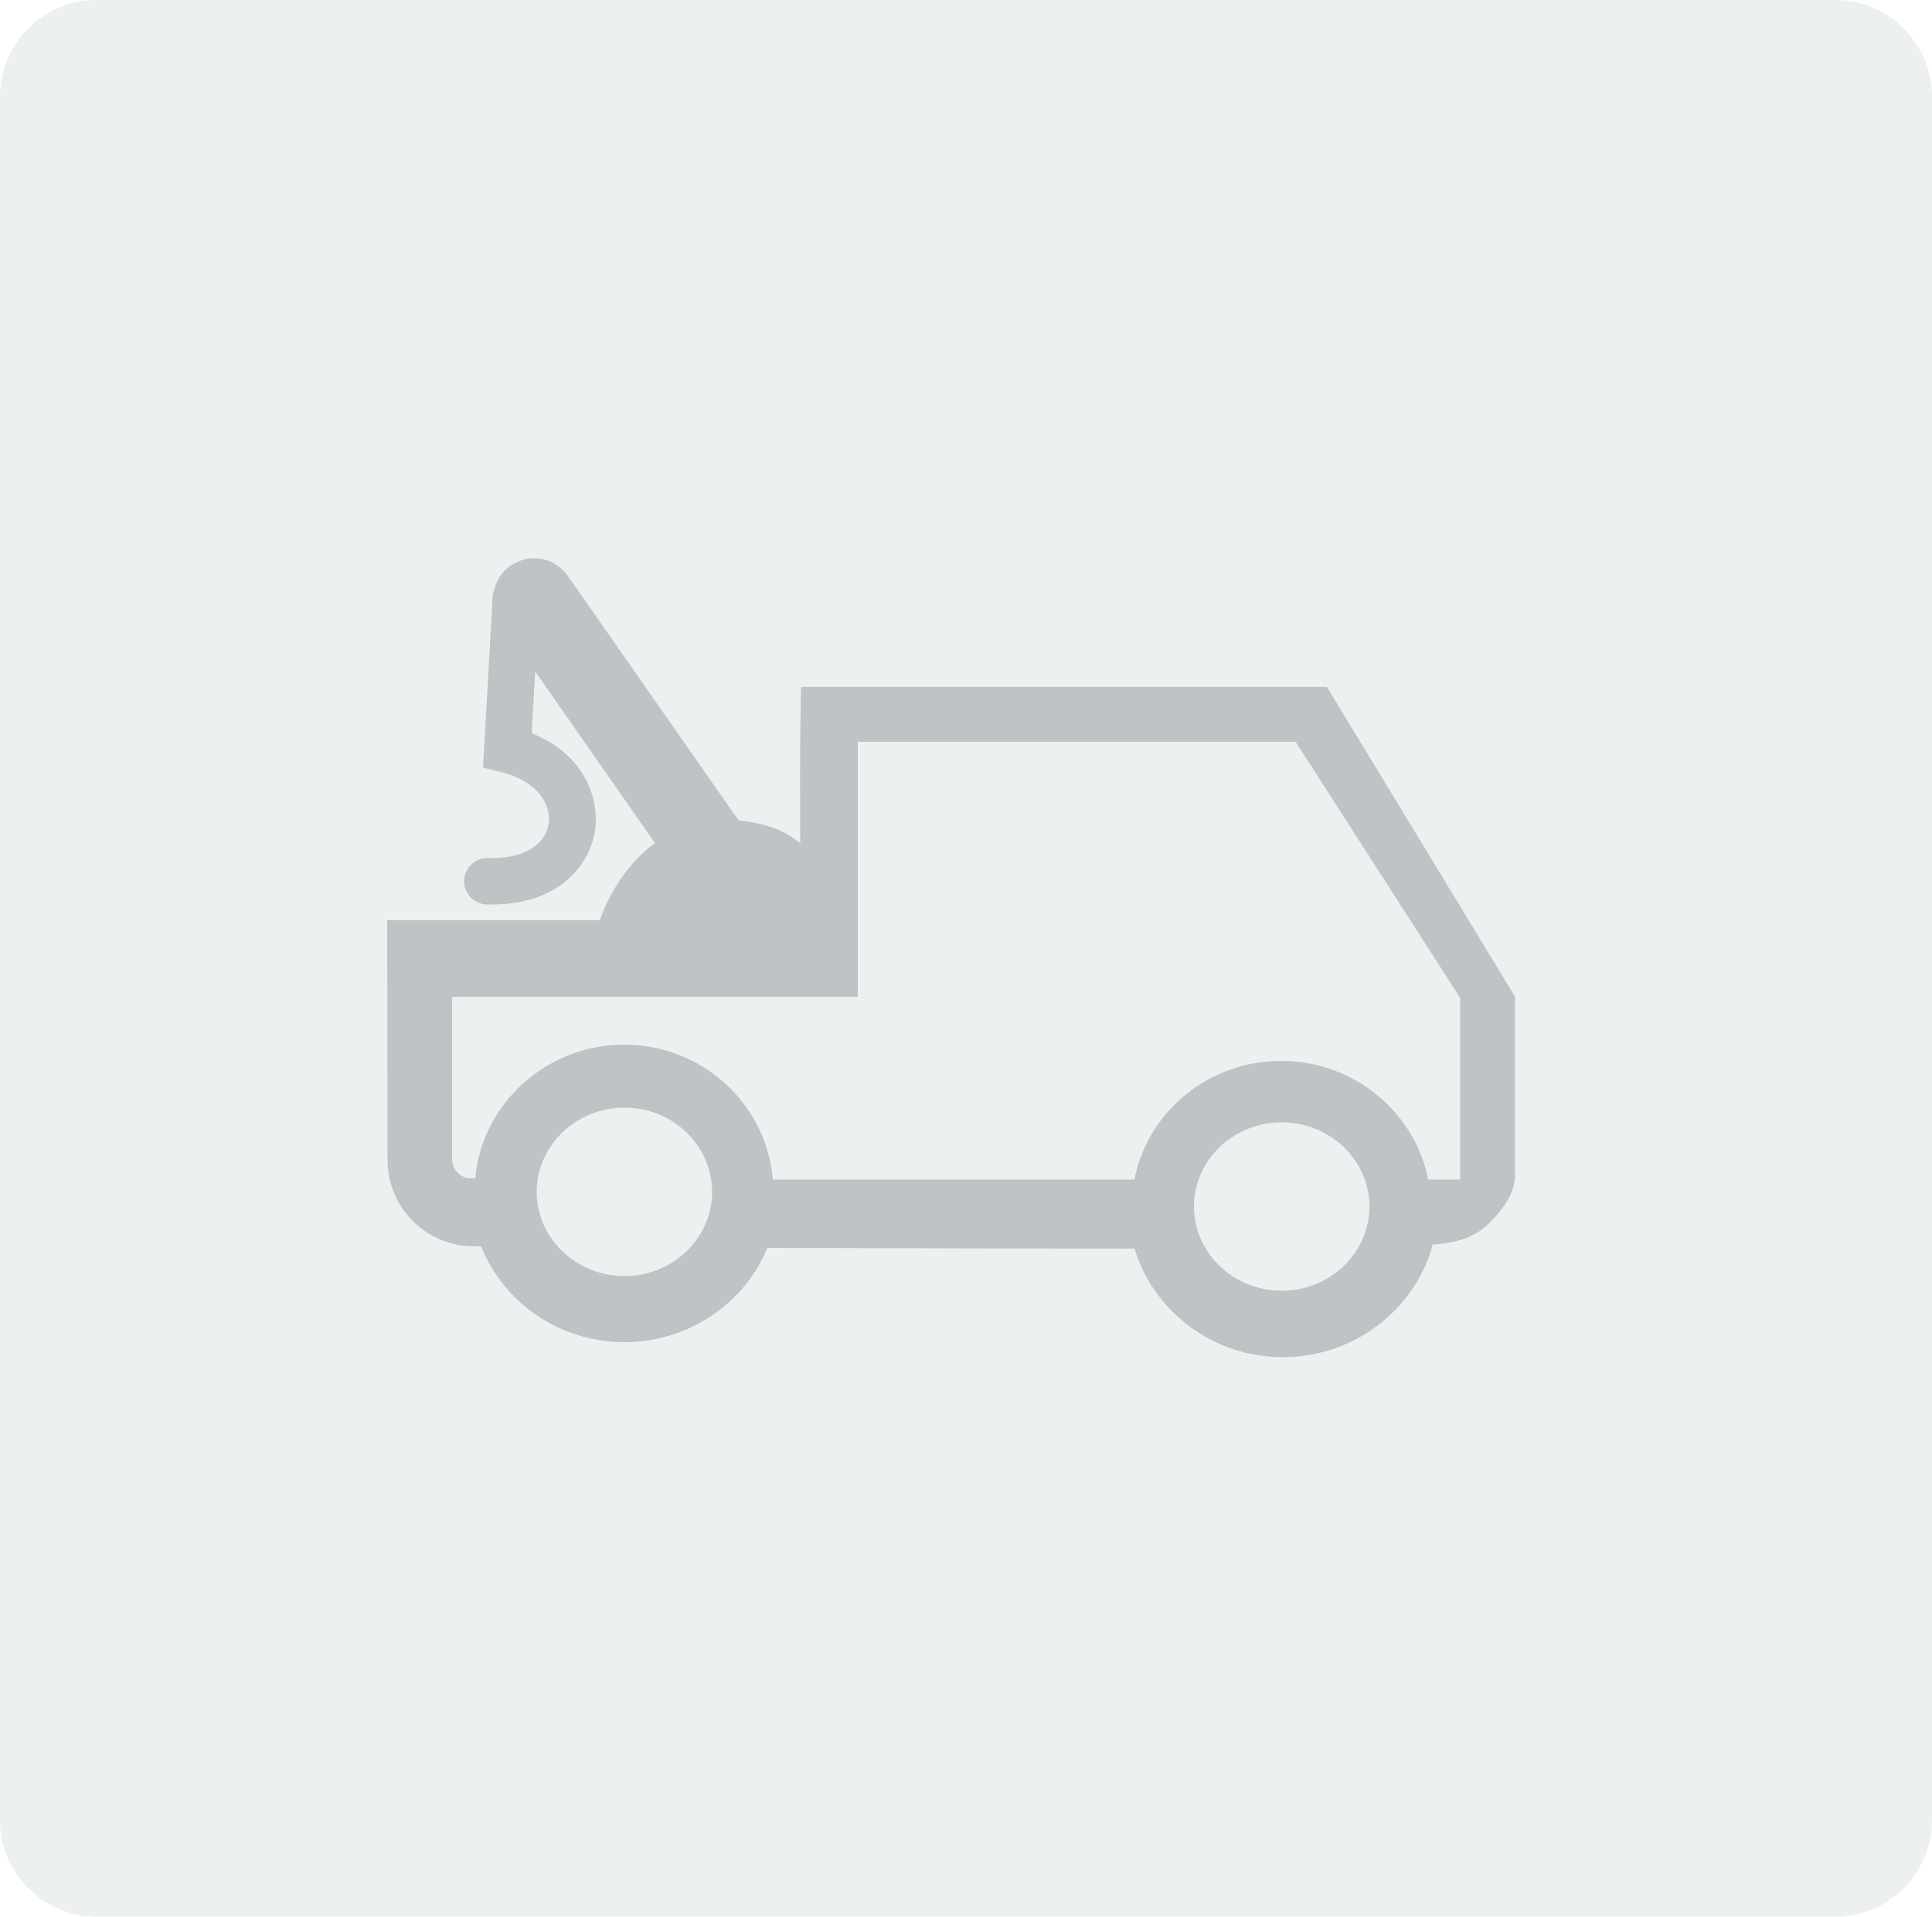
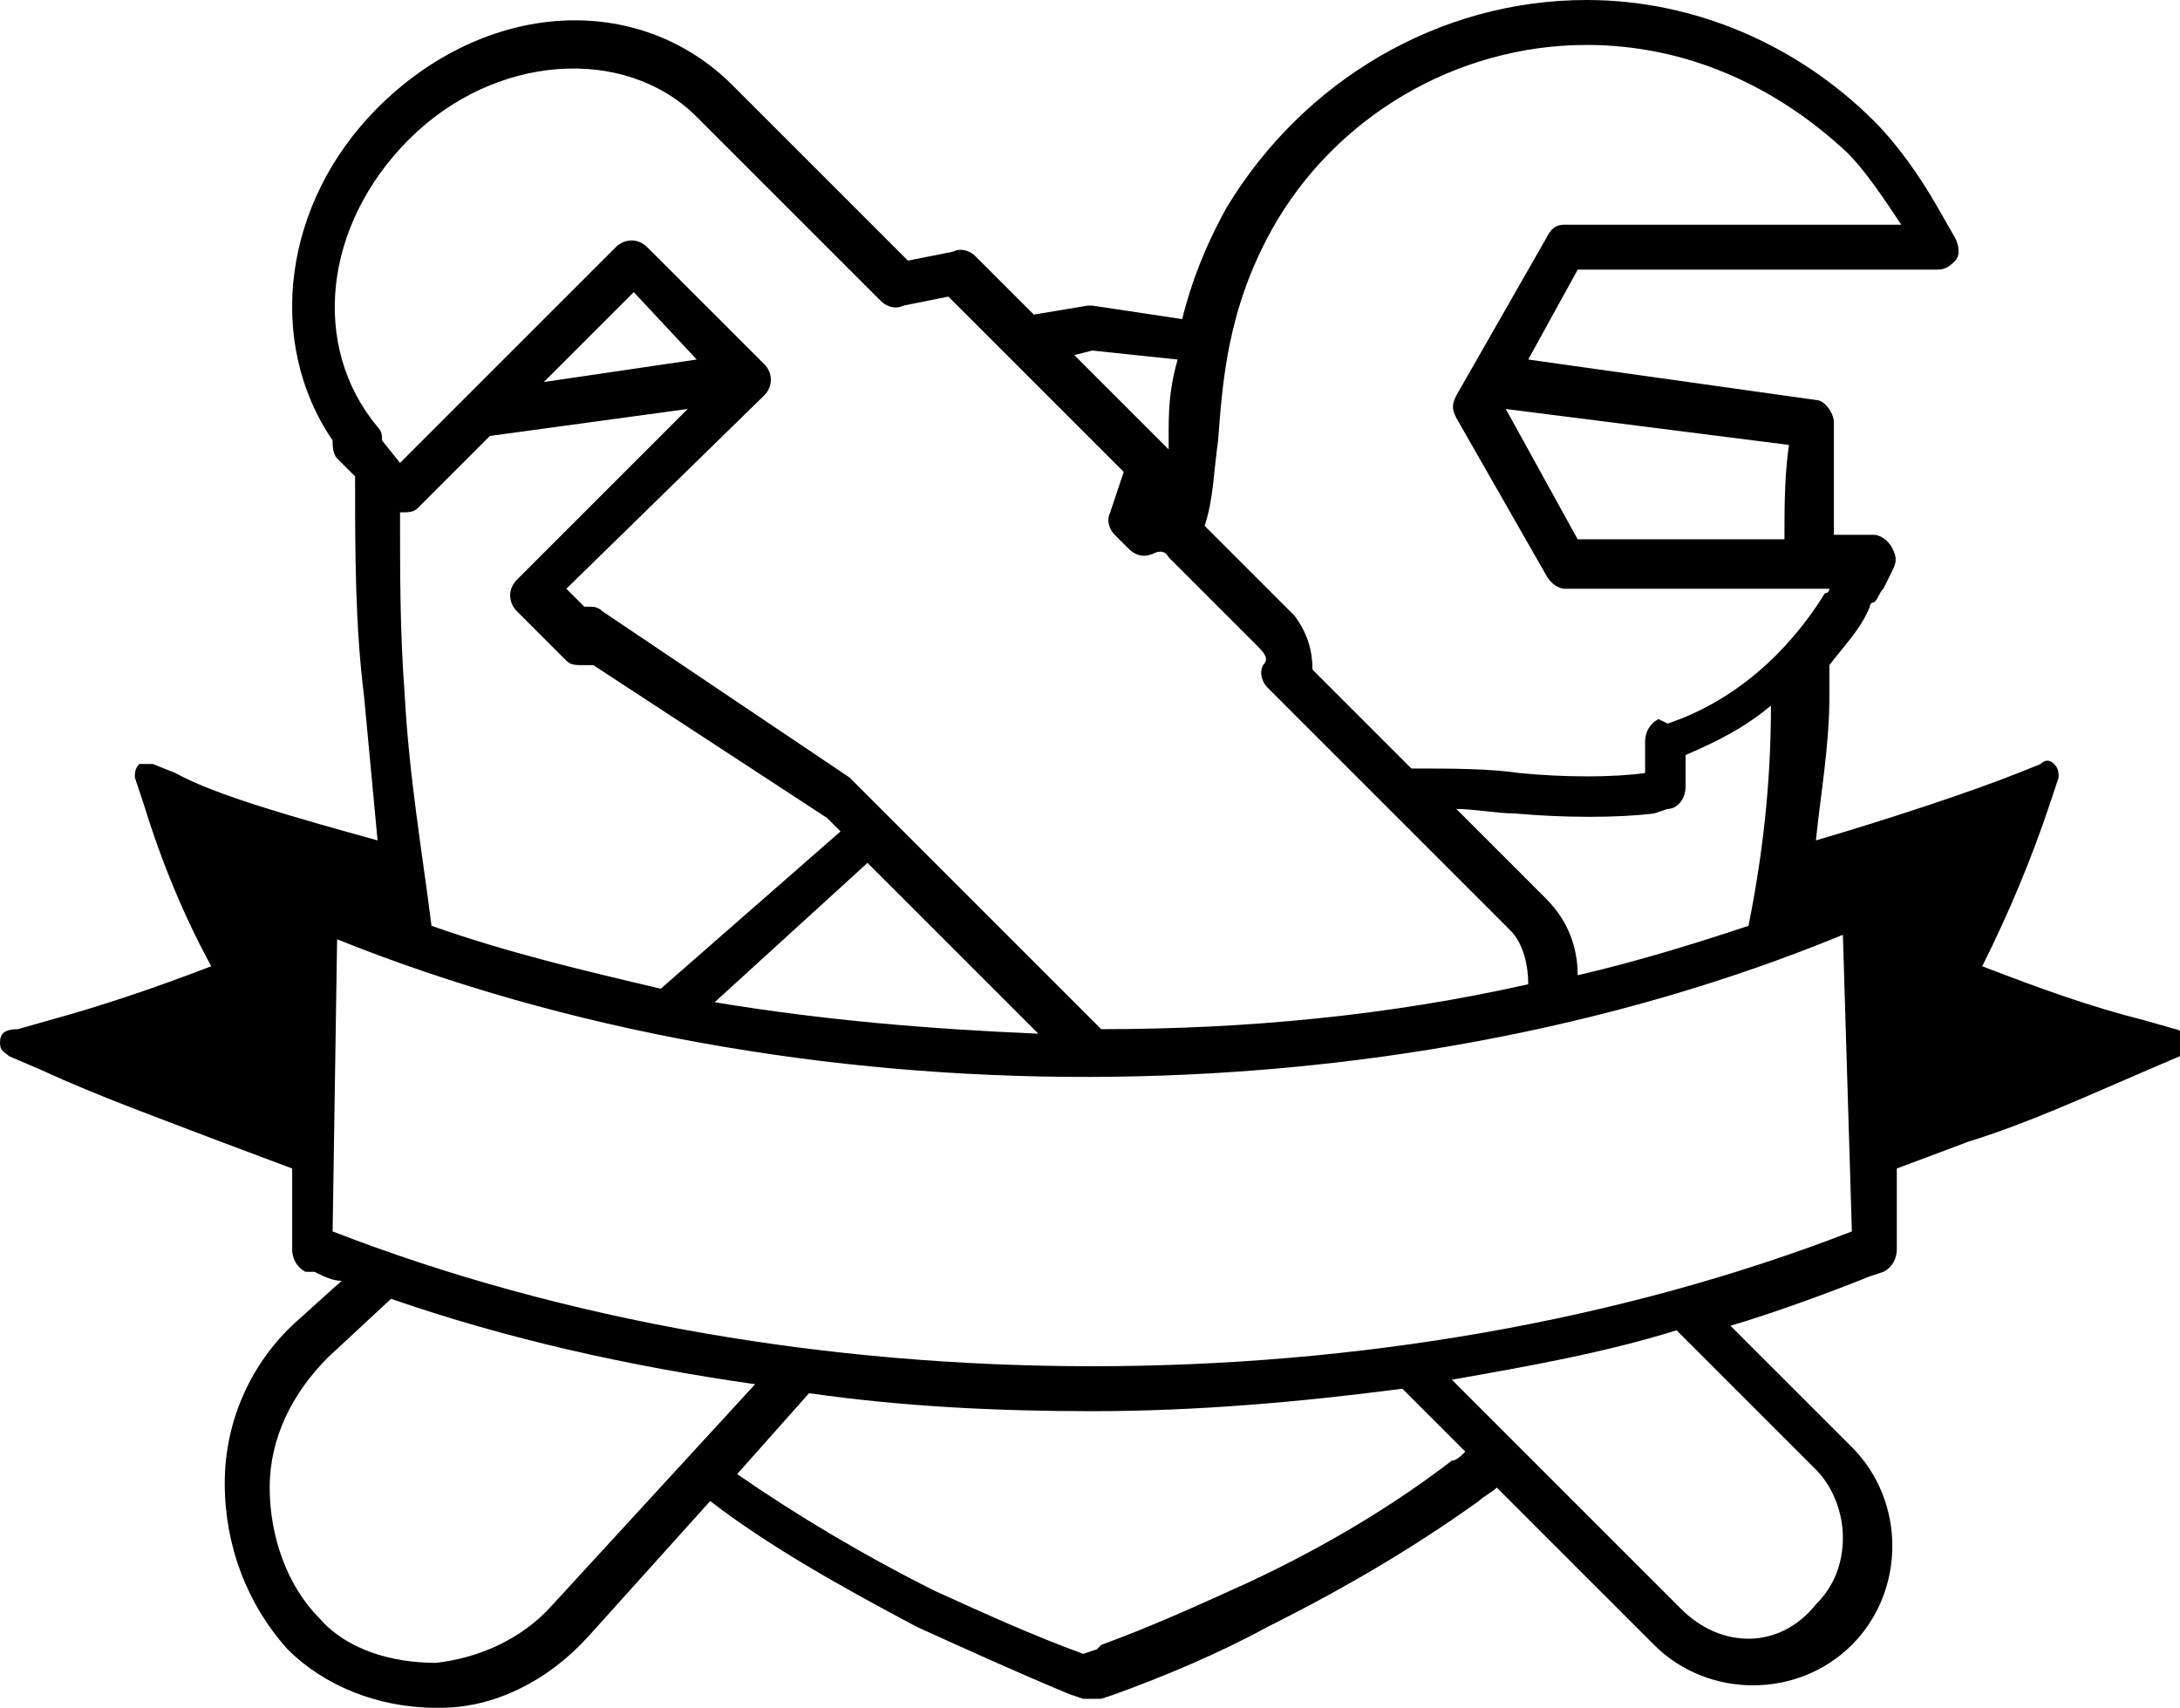
- <svg xmlns="http://www.w3.org/2000/svg" version="1.1" id="Layer_1" x="0px" y="0px" width="500px" height="496.1px" viewBox="0 0 500 496.1" enable-background="new 0 0 500 496.1" xml:space="preserve">
-   <g id="New_Symbol_1">
-     <path fill="#ECF0F1" d="M475,496.1H25c-13.8,0-25-11.2-25-25V25C0,11.2,11.2,0,25,0h450c13.8,0,25,11.2,25,25v446.1   C500,484.9,488.8,496.1,475,496.1z" />
-     <path fill="#BDC3C7" d="M385.3,316.7c-4.7,4.7-11,5.1-13.9,5.4c-0.1,0-0.6,0-0.6,0c-4.5,16.8-20.3,29.2-38.8,29.2   c-18.1,0-33.5-11.9-38.4-28.1c-5.8,0-70.8-0.1-95-0.2c-5.9,14.3-20.3,24.4-37,24.4c-16.9,0-31.3-10.3-37.1-24.8c-1.1,0-1.7,0-1.9,0   c-12.3,0-22.3-10-22.3-22.3l-0.1-62.1l55,0c3.3-9,8.4-15.6,14.3-20l-31-44.4l-0.9,16c12.9,5.1,17.6,16,16.4,24.9   c-1.3,9.8-10,19.4-26.5,19.4c-0.5,0-1,0-1.6,0c-3.3-0.1-5.9-2.9-5.8-6.2c0.1-3.3,2.9-5.9,6.2-5.8c8.8,0.3,14.9-3.2,15.7-9   c0.7-4.8-2.9-10.9-12.1-13.2l-4.9-1.2l2.5-44.2c0-0.7,0.2-1.4,0.5-2.1c0.6-2.4,2-4.5,4.2-6c4.8-3.3,11.3-2.2,14.7,2.6l44.2,63.3   c5.6,0.7,11.2,1.9,16,6c0-14.3-0.2-19.5,0.2-40.5c0,0,136.1,0,136.1,0l48.7,80.2v46v0.2v0.2C392,309.1,388.6,313.5,385.3,316.7z" />
-     <path fill="#ECF0F1" d="M335.3,192H222v66H117v42.2c0,2.6,2.3,4.8,4.8,4.8c0.3,0,0.7,0,1.2,0c1.6-19,18.2-34.6,38.5-34.6   c20.3,0,36.9,15.4,38.5,34.9c29.7,0,63.5,0,93.6,0c3.4-17.5,19.1-30.7,38-30.7c18.8,0,34.6,13.3,38,30.7c5.3,0,8.3,0,8.3,0v-47   L335.3,192z" />
-     <path fill="#ECF0F1" d="M331.7,290.5c-12.5,0-22.7,9.8-22.7,21.8c0,12,10.2,21.8,22.7,21.8c12.5,0,22.7-9.8,22.7-21.8   C354.4,300.3,344.2,290.5,331.7,290.5z" />
-     <path fill="#ECF0F1" d="M161.6,286.7c-12.5,0-22.7,9.8-22.7,21.8c0,12,10.2,21.8,22.7,21.8c12.5,0,22.7-9.8,22.7-21.8   C184.2,296.4,174.1,286.7,161.6,286.7z" />
+ <svg xmlns="http://www.w3.org/2000/svg" version="1.1" id="Layer_1" x="0px" y="0px" viewBox="0 0 48.5 38" style="enable-background:new 0 0 48.5 38;" xml:space="preserve">
+   <style type="text/css">
+ 	.st0{fill:none;}
+ </style>
+   <g>
+     <polygon class="st0" points="12.1,8.5 15.5,8 14.1,6.5  " />
+     <path d="M48.4,22.9l-0.7-0.2c-1.2-0.3-2.3-0.7-3.6-1.2c0.6-1.2,1.1-2.4,1.5-3.6l0.2-0.6c0-0.1,0-0.2-0.1-0.3   c-0.1-0.1-0.2-0.1-0.3,0l-0.5,0.2c-1,0.4-2.8,1-4.5,1.5c0.1-1,0.3-2.1,0.3-3.2c0-0.2,0-0.4,0-0.7c0.3-0.4,0.7-0.8,0.9-1.3   c0-0.1,0.1-0.1,0.1-0.1c0.1-0.1,0.1-0.2,0.2-0.3l0.2-0.4c0.1-0.2,0.1-0.3,0-0.5c-0.1-0.2-0.3-0.3-0.4-0.3h-0.9c0-0.8,0-1.7,0-2.5   c0-0.2-0.2-0.5-0.4-0.5l-6.4-0.9L35.1,6h8h0c0.2,0,0.3-0.1,0.4-0.2c0.1-0.1,0.1-0.3,0-0.5l-0.4-0.7c-0.4-0.7-0.9-1.4-1.4-1.9   C40,1,37.7,0,35.3,0c-3.3,0-6.3,1.8-8,4.6c-0.5,0.9-0.8,1.7-1,2.5l-2-0.3c0,0-0.1,0-0.1,0L23,7l-1.3-1.3c-0.1-0.1-0.3-0.2-0.5-0.1   l-1,0.2l-3.9-3.9c-2.1-2.1-5.5-1.9-7.9,0.5c-2.1,2.1-2.5,5.2-1,7.4c0,0.1,0,0.3,0.1,0.4l0.4,0.4c0,1.7,0,3.3,0.2,4.9   c0.1,1.1,0.2,2.1,0.3,3.2c-1.8-0.5-3.6-1-4.5-1.5l-0.5-0.2c-0.1,0-0.2,0-0.3,0c-0.1,0.1-0.1,0.2-0.1,0.3l0.2,0.6   c0.4,1.3,0.9,2.5,1.5,3.6c-1.3,0.5-2.5,0.9-3.6,1.2l-0.7,0.2C0.1,22.9,0,23,0,23.2s0.1,0.2,0.2,0.3l0.7,0.3c1.3,0.6,2.7,1.1,4,1.6   l1.6,0.6l0,1.8c0,0.2,0.1,0.4,0.3,0.5L7,28.3c0.2,0.1,0.4,0.2,0.6,0.2l-1,0.9c-1,0.9-1.6,2.2-1.6,3.6c0,1.4,0.5,2.7,1.4,3.7   c0.8,0.8,2,1.3,3.3,1.3c0,0,0.1,0,0.1,0c1.2,0,2.4-0.6,3.3-1.6l2.7-3c1.3,1,2.9,1.9,4.6,2.8c1.1,0.5,2.2,1,3.4,1.5l0.3,0.1   c0.1,0,0.1,0,0.2,0s0.1,0,0.2,0l0.3-0.1c1.1-0.4,2.3-0.9,3.4-1.5c1.8-0.9,3.3-1.8,4.7-2.8c0.1-0.1,0.3-0.2,0.4-0.3l3.5,3.5   c0.6,0.6,1.4,0.9,2.2,0.9s1.6-0.3,2.2-0.9c0.6-0.6,0.9-1.4,0.9-2.2c0-0.8-0.3-1.6-0.9-2.2l-2.7-2.7c1-0.3,2.1-0.7,3.1-1.1l0.3-0.1   c0.2-0.1,0.3-0.3,0.3-0.5l0-1.8l1.6-0.6c1.3-0.4,2.6-1,4-1.6l0.7-0.3c0.1,0,0.2-0.2,0.2-0.3S48.5,22.9,48.4,22.9z M41.2,27.4   c-10.3,4-23.5,4-33.8,0l0.1-6.5C17.7,25,30.8,25,41,20.8L41.2,27.4z M37.4,35.8l-5.1-5.1c1.7-0.3,3.4-0.6,5-1.1l3.1,3.1   c0.4,0.4,0.6,1,0.6,1.5c0,0.6-0.2,1.1-0.6,1.5C39.6,36.7,38.3,36.7,37.4,35.8z M24.1,36.8c-1.1-0.4-2.2-0.9-3.3-1.4   c-1.6-0.8-3.1-1.7-4.4-2.6L18,31c2.1,0.3,4.2,0.4,6.3,0.4c2.3,0,4.6-0.2,6.9-0.5l1.4,1.4c-0.1,0.1-0.2,0.2-0.3,0.2   c-1.3,1-2.8,1.9-4.5,2.7c-1.1,0.5-2.2,1-3.3,1.4l-0.1,0.1L24.1,36.8z M7.1,36c-0.7-0.7-1.1-1.8-1.1-2.9C6,32,6.5,31,7.3,30.2   l1.4-1.3c2.6,0.9,5.3,1.5,8.1,1.9l-4.5,4.9c-0.7,0.8-1.7,1.2-2.6,1.3C8.7,37,7.7,36.7,7.1,36z M9,15.4c-0.1-1.3-0.1-2.6-0.1-4   c0.2,0,0.3,0,0.4-0.1l1.6-1.6l4.4-0.6l-3.8,3.8c-0.2,0.2-0.2,0.5,0,0.7l1.1,1.1c0.1,0.1,0.2,0.1,0.4,0.1h0c0.1,0,0.1,0,0.2,0   l5.2,3.4l0.3,0.3L14.7,22c-1.7-0.4-3.4-0.8-5.1-1.4C9.4,19,9.1,17.3,9,15.4z M15.5,2.6l4.1,4.1c0.1,0.1,0.3,0.2,0.5,0.1l1-0.2   l3.9,3.9l-0.3,0.9c-0.1,0.2,0,0.4,0.1,0.5l0.3,0.3c0.2,0.2,0.4,0.2,0.6,0.1c0,0,0.2-0.1,0.3,0.1l2,2c0.2,0.2,0.2,0.3,0.1,0.4   c-0.1,0.2,0,0.4,0.1,0.5l5.4,5.4c0.3,0.3,0.4,0.8,0.4,1.2c-3.1,0.7-6.3,1-9.5,1L19,17.4c0,0,0,0-0.1-0.1l-5.5-3.7   c-0.1-0.1-0.2-0.1-0.3-0.1c0,0,0,0-0.1,0l-0.4-0.4L17,8.8c0.2-0.2,0.2-0.5,0-0.7l-2.6-2.6c-0.2-0.2-0.5-0.2-0.7,0l-4.8,4.8L8.5,9.8   c0-0.1,0-0.2-0.1-0.3C6.9,7.7,7.2,5,9.1,3.1C11,1.2,13.9,1,15.5,2.6z M15.5,8l-3.4,0.5l2-2L15.5,8z M23.1,23   c-2.4-0.1-4.8-0.3-7.2-0.7l3.4-3.1L23.1,23z M38.9,20.6c-1.2,0.4-2.5,0.8-3.8,1.1c0-0.6-0.2-1.2-0.7-1.7l-2-2   c0.4,0,0.9,0.1,1.3,0.1c1.1,0.1,2.3,0.1,3.1,0l0.3-0.1c0.2,0,0.4-0.2,0.4-0.5l0-0.7c0.7-0.3,1.3-0.6,1.9-1.1   C39.4,17.5,39.2,19.1,38.9,20.6z M26,9.7c0,0.1,0,0.2,0,0.3l-2.1-2.1l0.4-0.1l1.9,0.2C26,8.7,26,9.2,26,9.7z M39.7,12h-4.6   l-1.6-2.9l6.3,0.8C39.7,10.6,39.7,11.3,39.7,12z M34.8,5c-0.2,0-0.3,0.1-0.4,0.3l-2,3.5c-0.1,0.2-0.1,0.3,0,0.5l2,3.5   c0.1,0.2,0.3,0.3,0.4,0.3h0h2.5h3.4c0,0,0,0.1-0.1,0.1c-0.8,1.3-2,2.4-3.5,2.9L36.9,16c-0.2,0.1-0.3,0.3-0.3,0.5l0,0.7   c-0.7,0.1-1.8,0.1-2.8,0c-0.7-0.1-1.5-0.1-2.4-0.1l-2.2-2.2c0-0.4-0.1-0.8-0.4-1.2l-2-2c0.2-0.6,0.2-1.2,0.3-1.9   c0.1-1.3,0.2-2.9,1.2-4.7C29.7,2.6,32.4,1,35.3,1c2.2,0,4.2,0.9,5.8,2.4c0.4,0.4,0.8,1,1.2,1.6H34.8z" />
  </g>
</svg>
